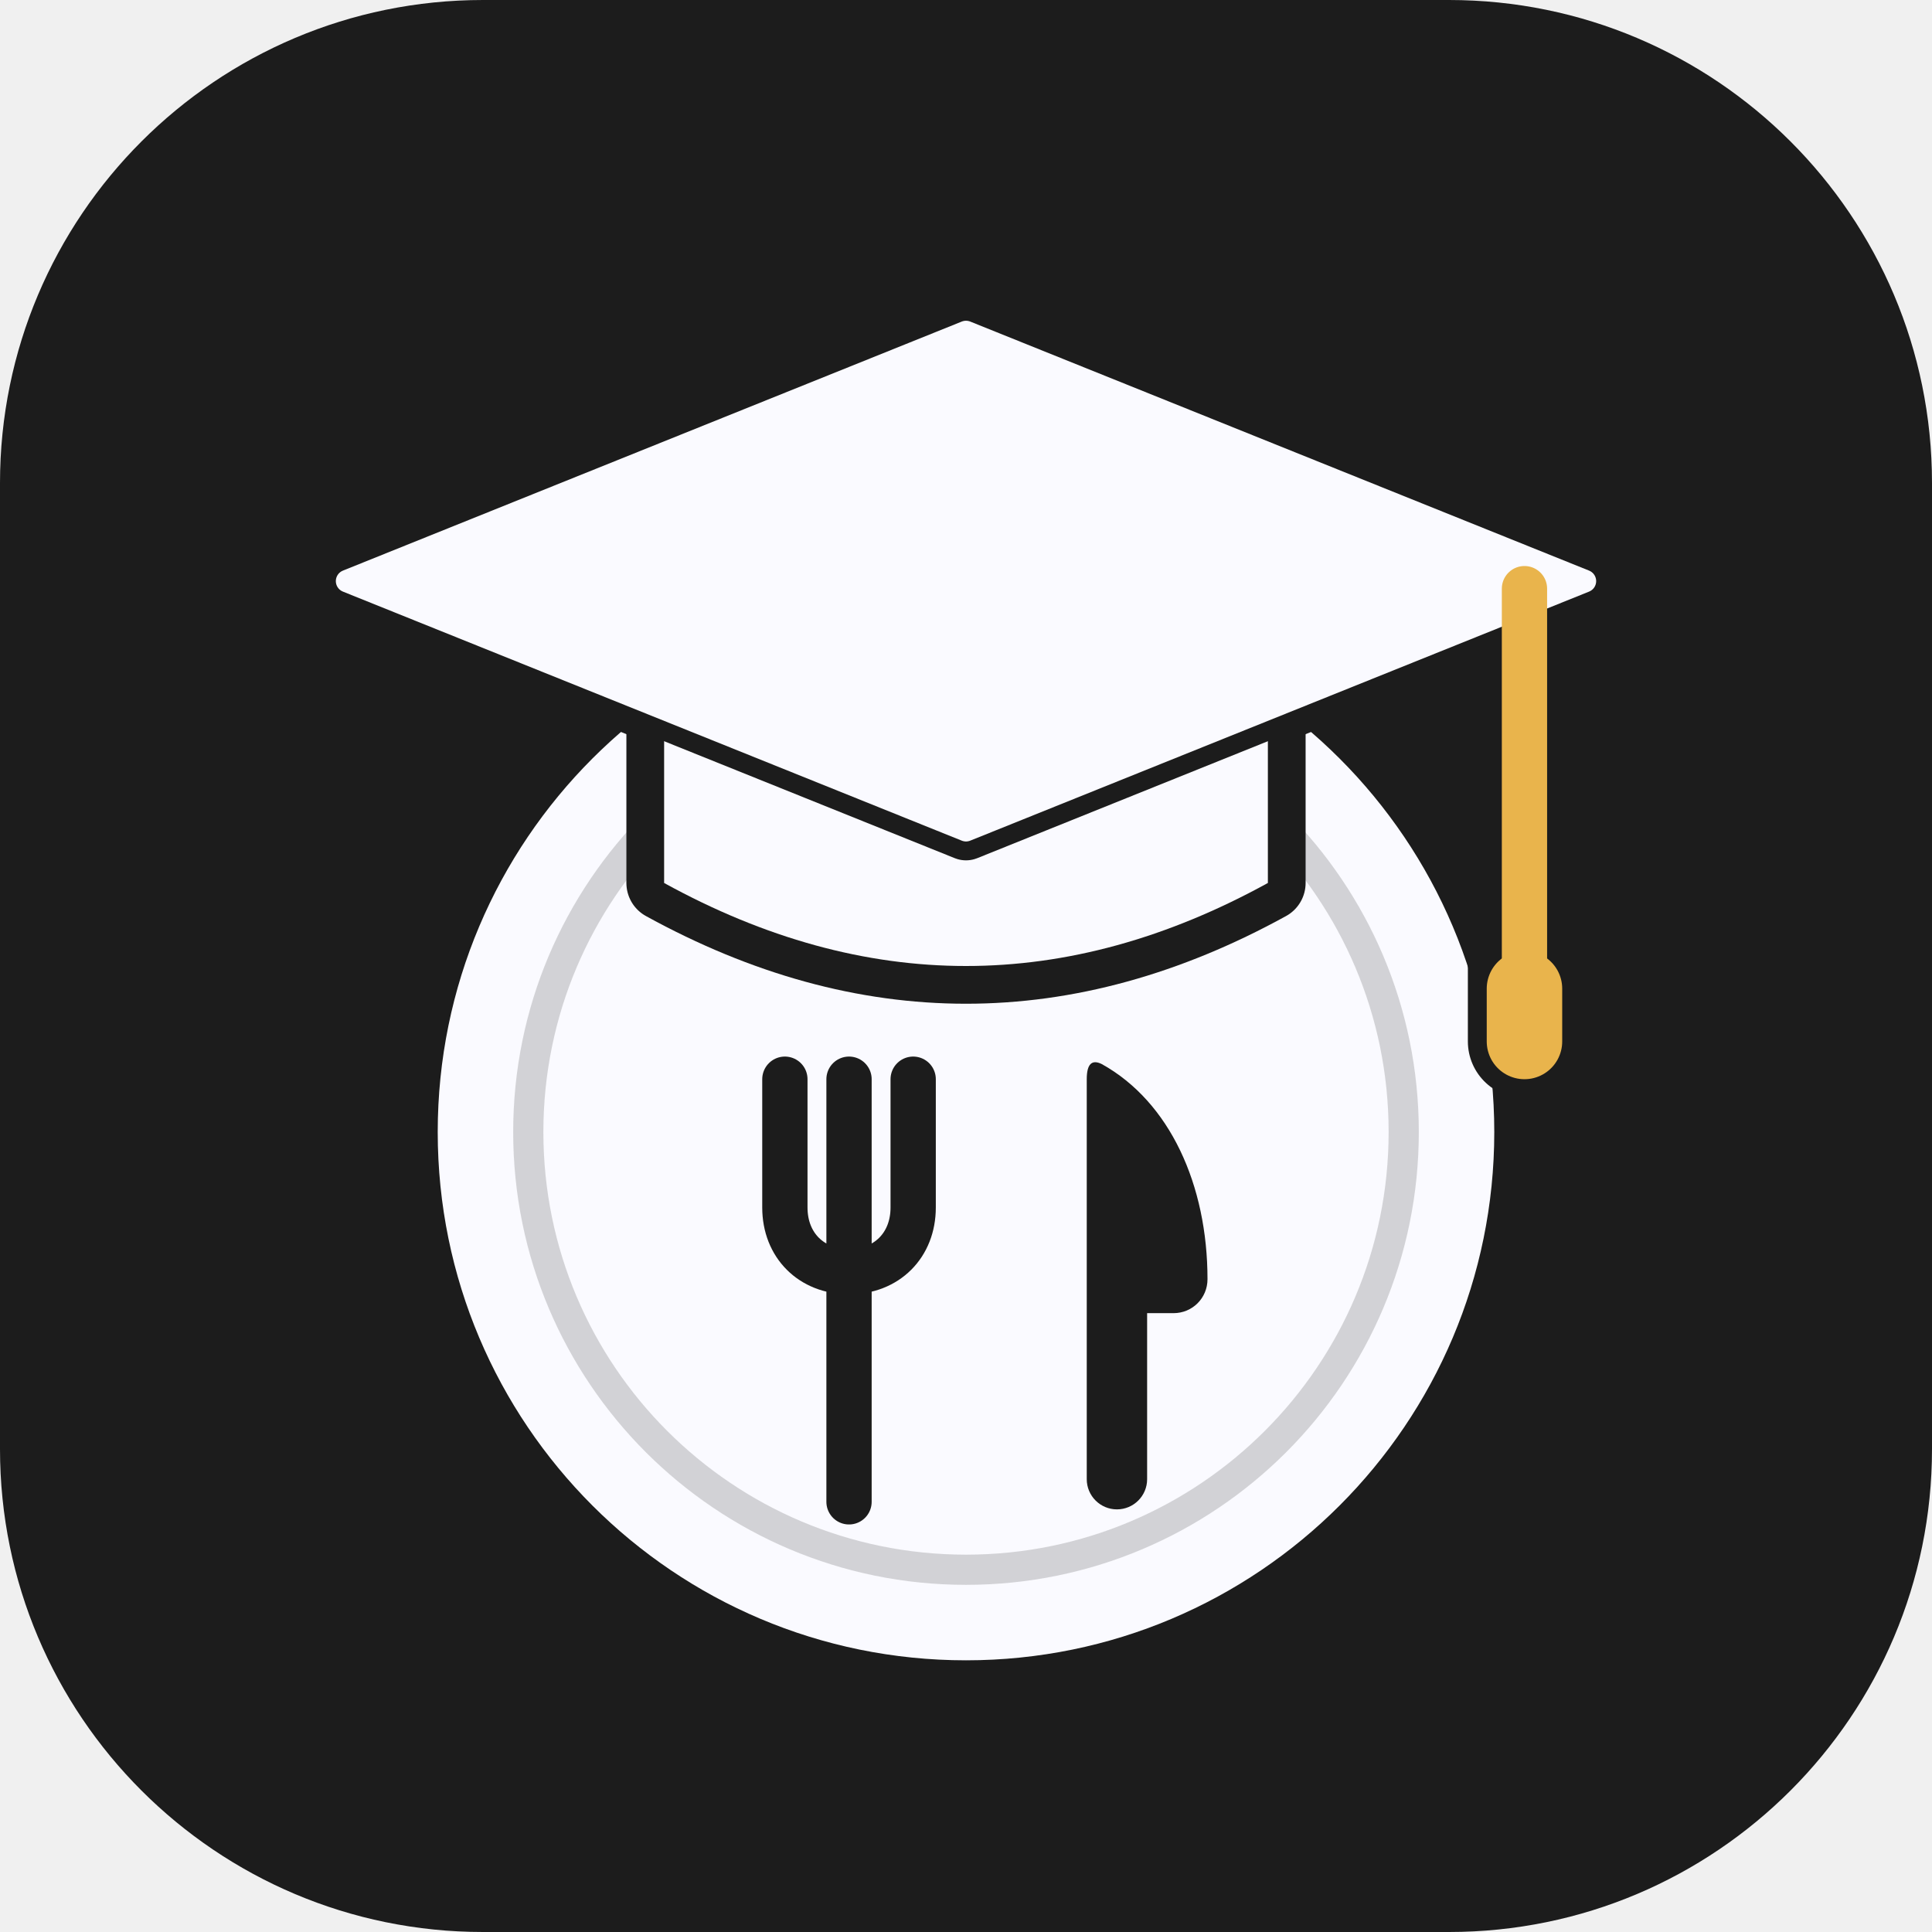
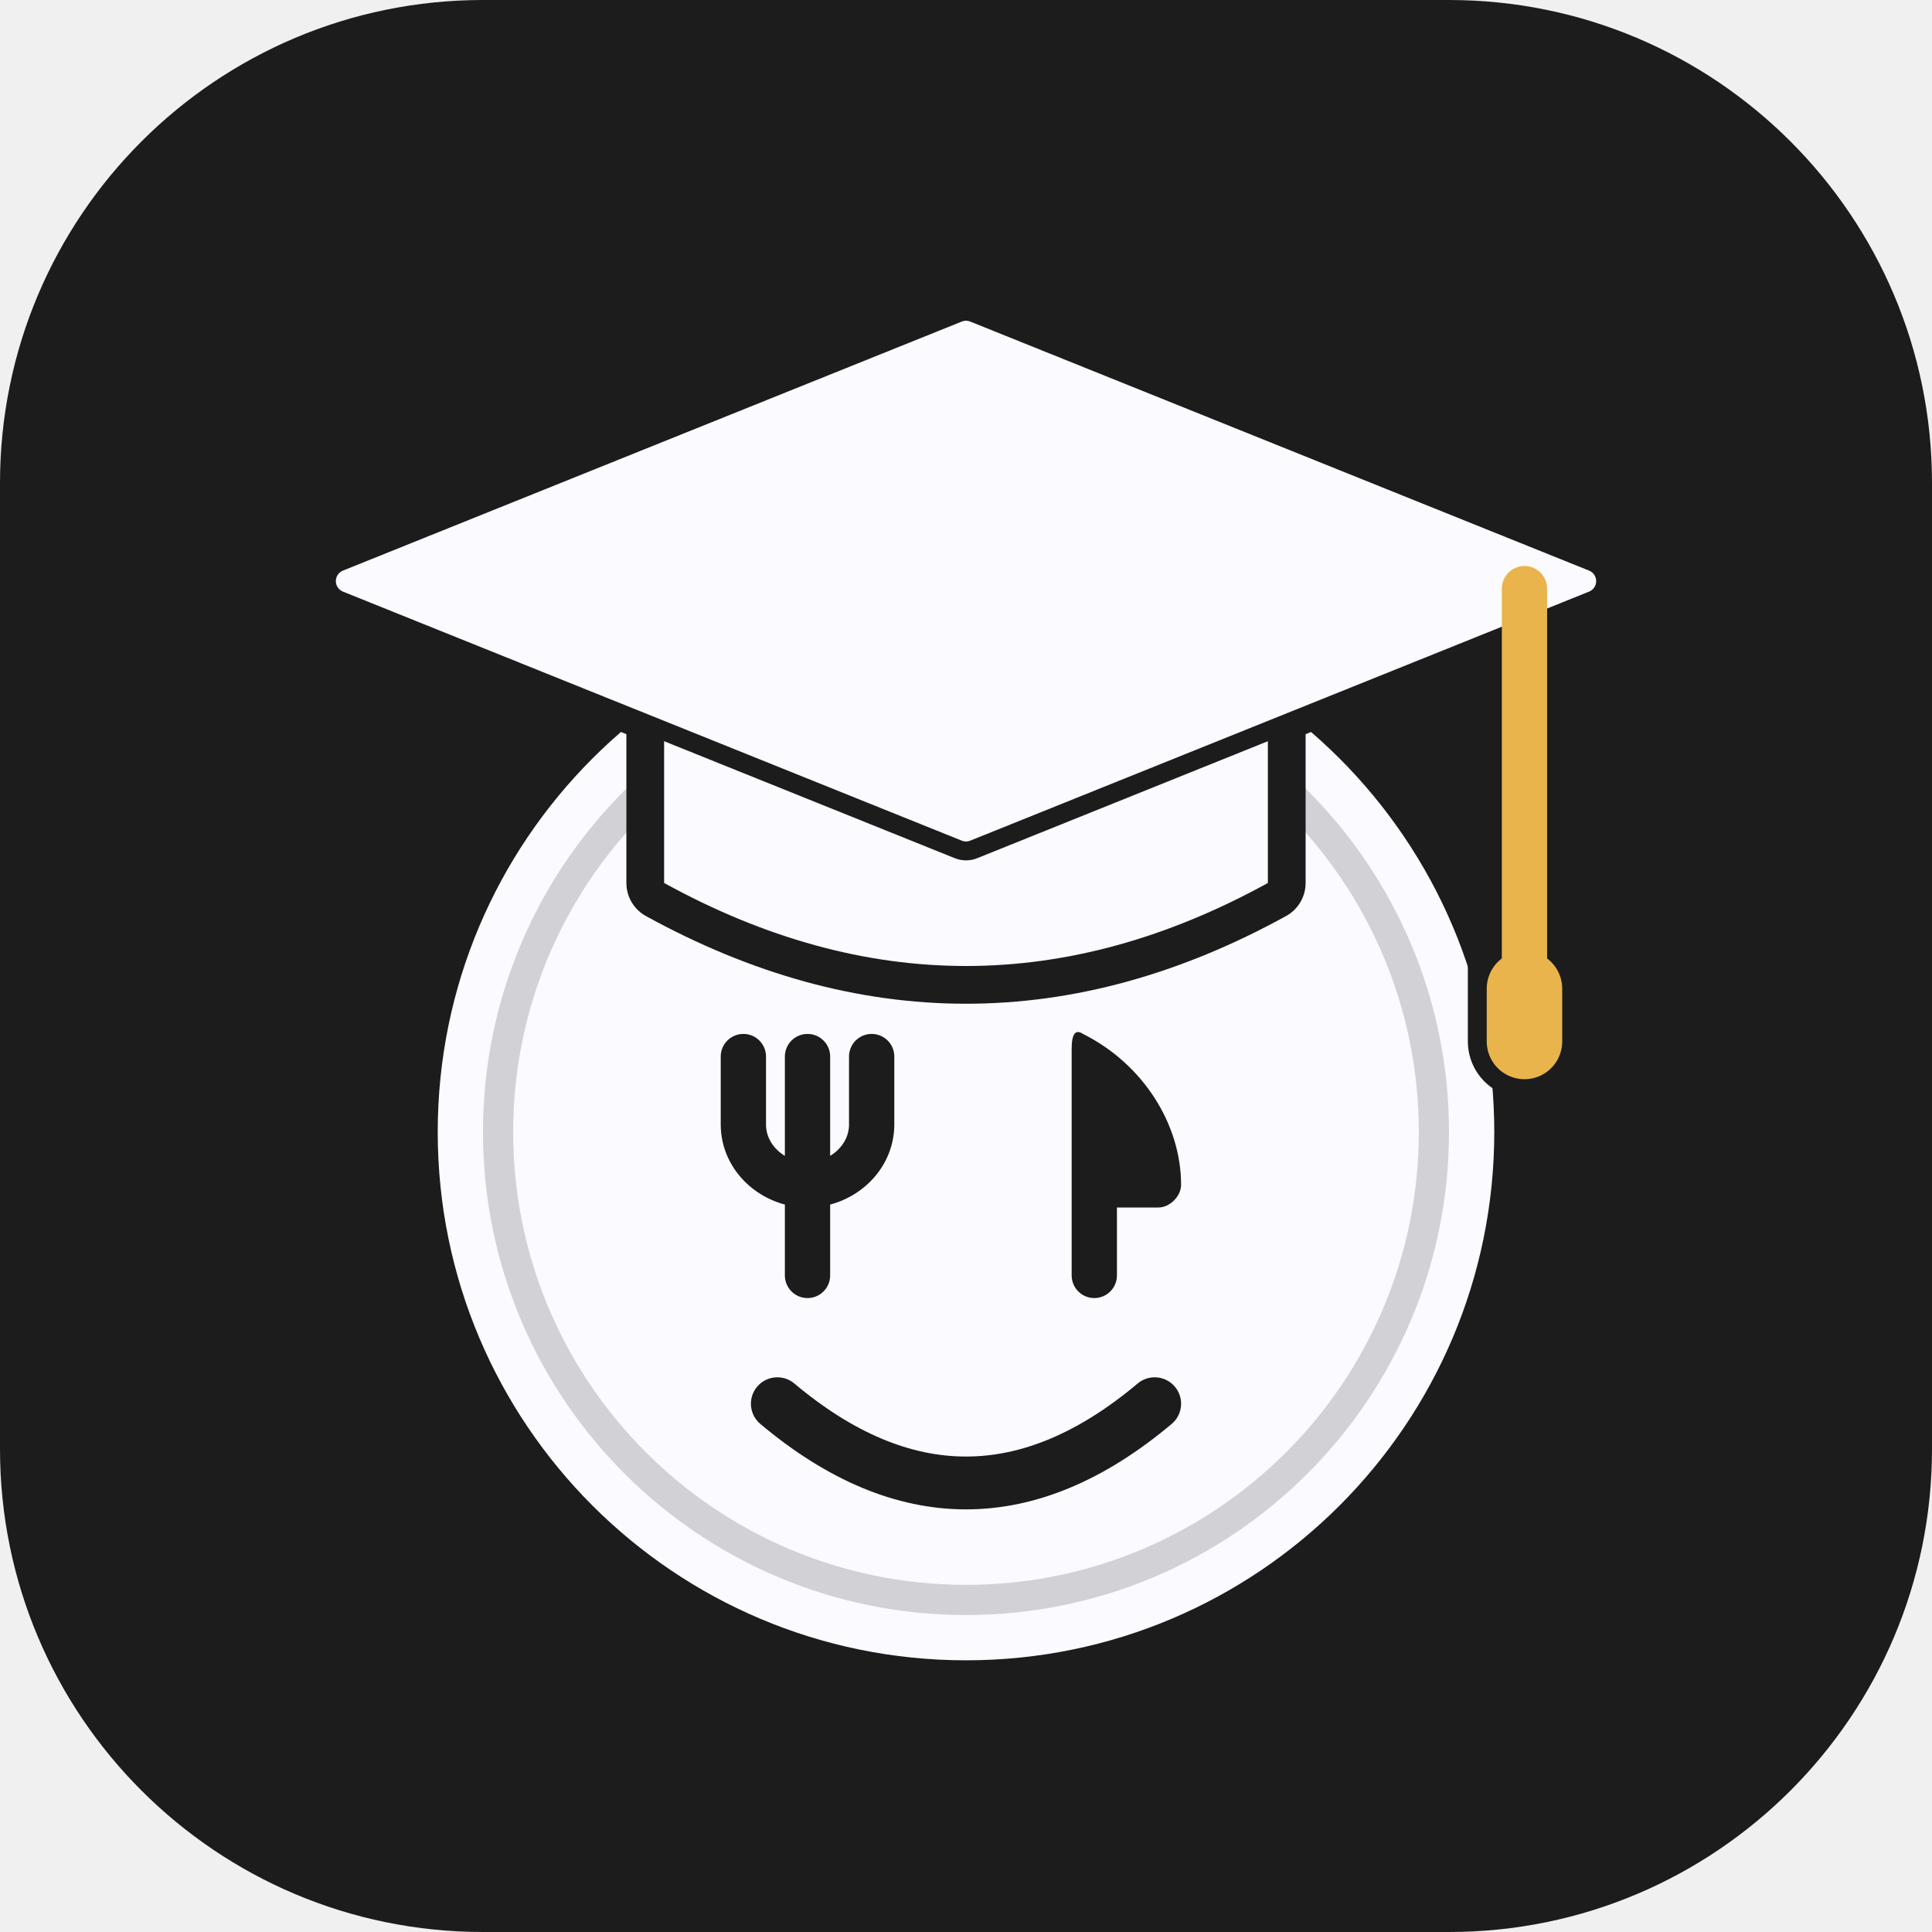
<svg xmlns="http://www.w3.org/2000/svg" viewBox="0 0 512 512" role="img" aria-label="MealScholar">
  <rect width="512" height="512" rx="128" fill="#1C1C1C" />
  <defs>
    <mask id="ms-mark-plate" maskUnits="userSpaceOnUse" x="0" y="0" width="512" height="512">
      <path d="M0 0h512v512H0Z" fill="#fff" />
      <path d="M176 182v52q80 44 160 0v-52Z" fill="#000" stroke="#000" stroke-width="20" stroke-linejoin="round" />
      <path d="M256 88 420 154 256 220 92 154Z" fill="#000" stroke="#000" stroke-width="20" stroke-linejoin="round" />
-       <path d="M208 270v34c0 10 7 17 17 17s17-7 17-17v-34m-17 0v112" transform="translate(0 16)" fill="none" stroke="#000" stroke-width="12" stroke-linecap="round" stroke-linejoin="round" />
-       <path d="M292 266c18 10 28 32 28 57 0 5-4 9-9 9h-7v44a8 8 0 0 1-16 0V270q0-6 4-4Z" transform="translate(0 16)" fill="#000" />
+       <path d="M197 280v18c0 9 8 16 17 16s17-7 17-16v-18m-17 0v58" fill="none" stroke="#000" stroke-width="12" stroke-linecap="round" stroke-linejoin="round" />
+       <path d="M287 274c16 8 26 24 26 40 0 3-3 6-6 6h-11v18a6 6 0 0 1-12 0V278q0-6 3-4Z" fill="#000" />
+       <path d="M206 372Q256 414 306 372" fill="none" stroke="#000" stroke-width="14" stroke-linecap="round" />
      <path d="M404 156v120" fill="none" stroke="#000" stroke-width="30" stroke-linecap="round" />
-       <circle cx="256" cy="300" r="116" fill="none" stroke="#000" stroke-width="8" opacity="0.18" />
+       <circle cx="256" cy="300" r="124" fill="none" stroke="#000" stroke-width="8" opacity="0.18" />
    </mask>
    <mask id="ms-mark-band" maskUnits="userSpaceOnUse" x="0" y="0" width="512" height="512">
      <path d="M0 0h512v512H0Z" fill="#fff" />
      <path d="M256 88 420 154 256 220 92 154Z" fill="#000" stroke="#000" stroke-width="16" stroke-linejoin="round" />
    </mask>
  </defs>
  <g fill="#FAFAFF">
    <circle cx="256" cy="300" r="140" mask="url(#ms-mark-plate)" />
    <path d="M176 182v52q80 44 160 0v-52Z" mask="url(#ms-mark-band)" />
    <path d="M256 88 420 154 256 220 92 154Z" stroke="#FAFAFF" stroke-width="6" stroke-linejoin="round" />
  </g>
  <path d="M404 156v112" fill="none" stroke="#E9B44C" stroke-width="12" stroke-linecap="round" />
  <path d="M404 262v14" fill="none" stroke="#E9B44C" stroke-width="20" stroke-linecap="round" />
</svg>
